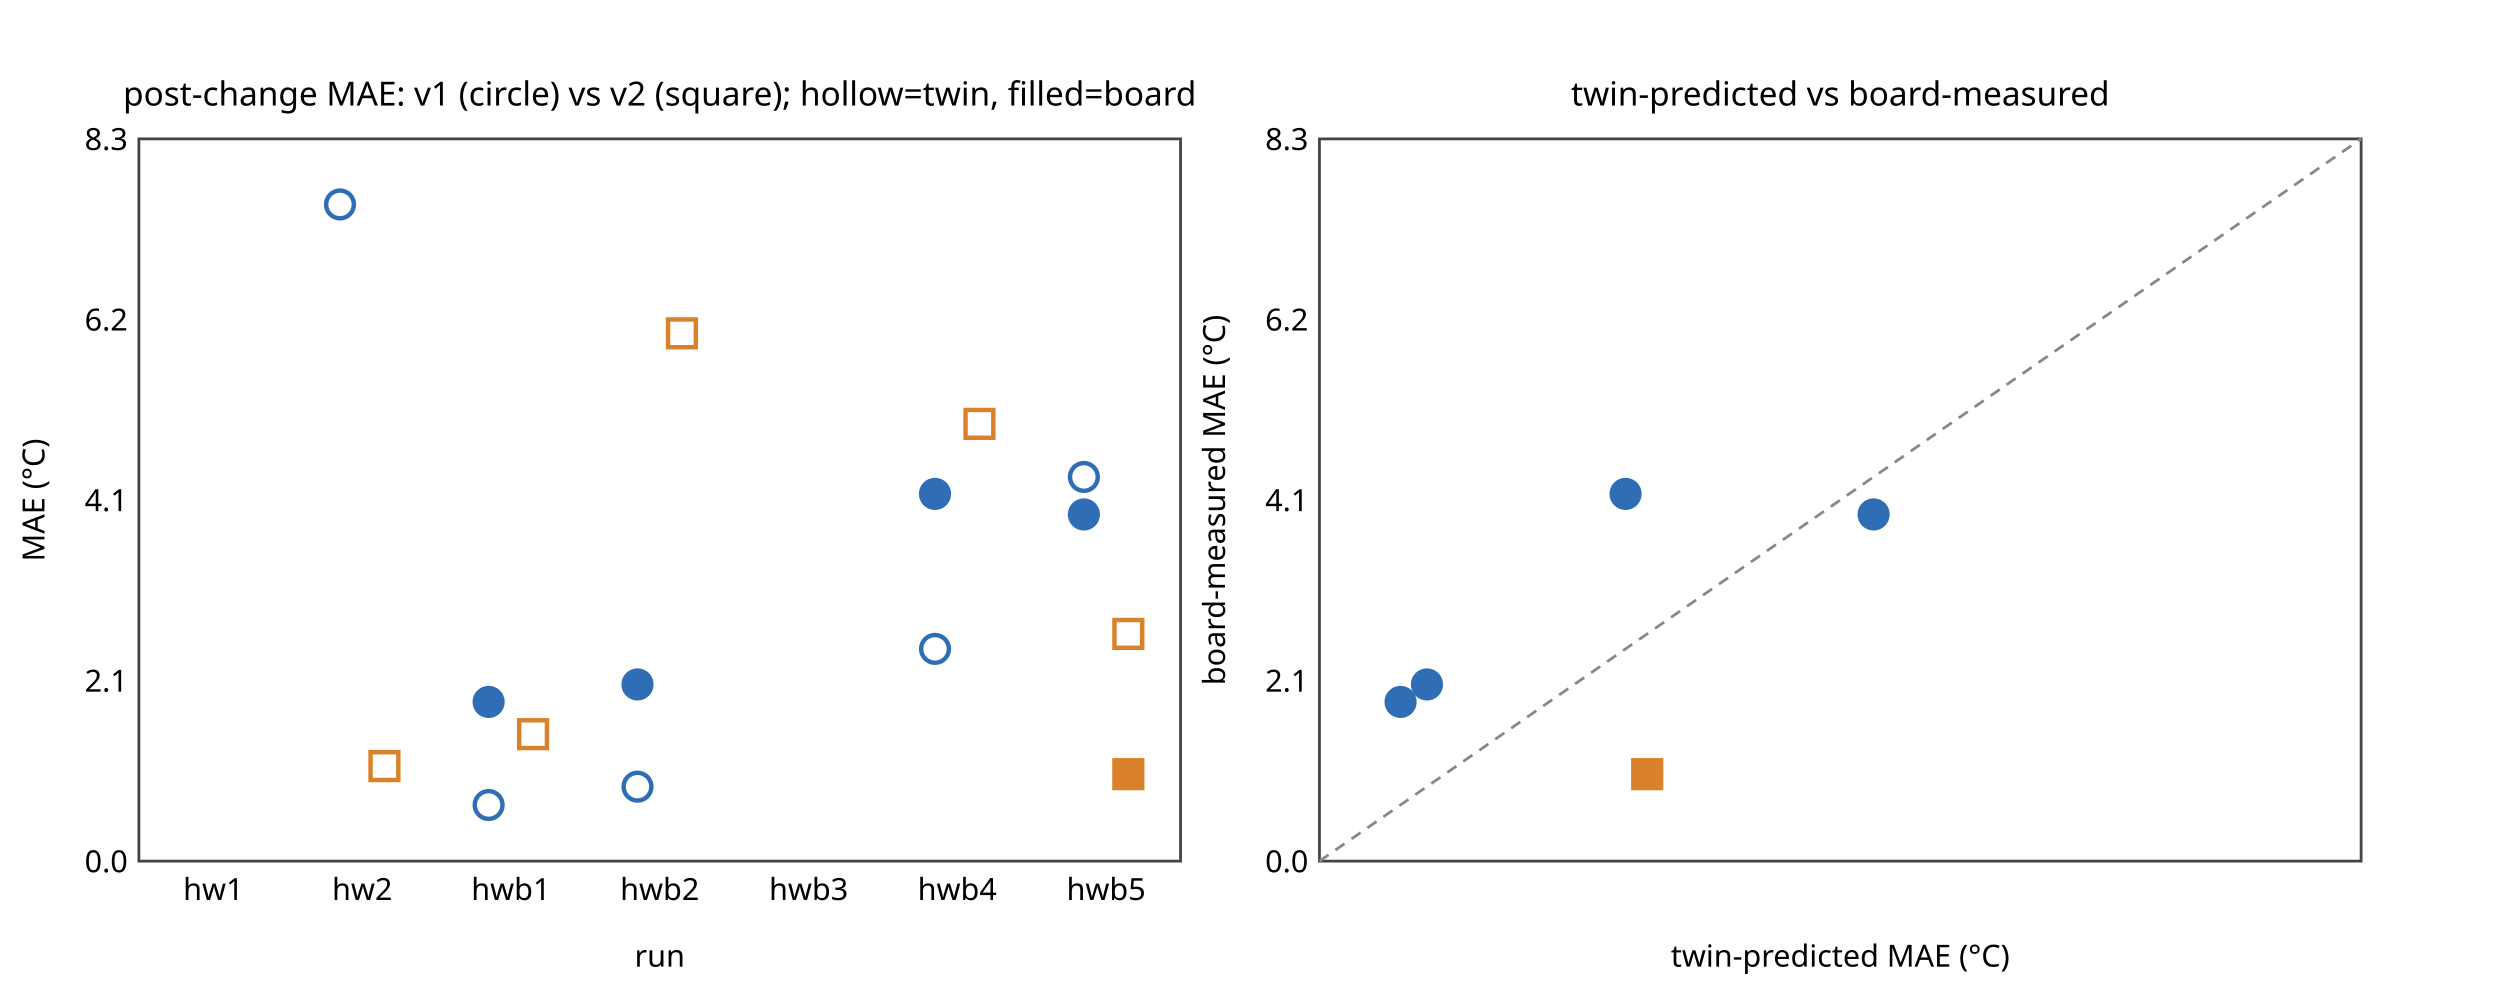
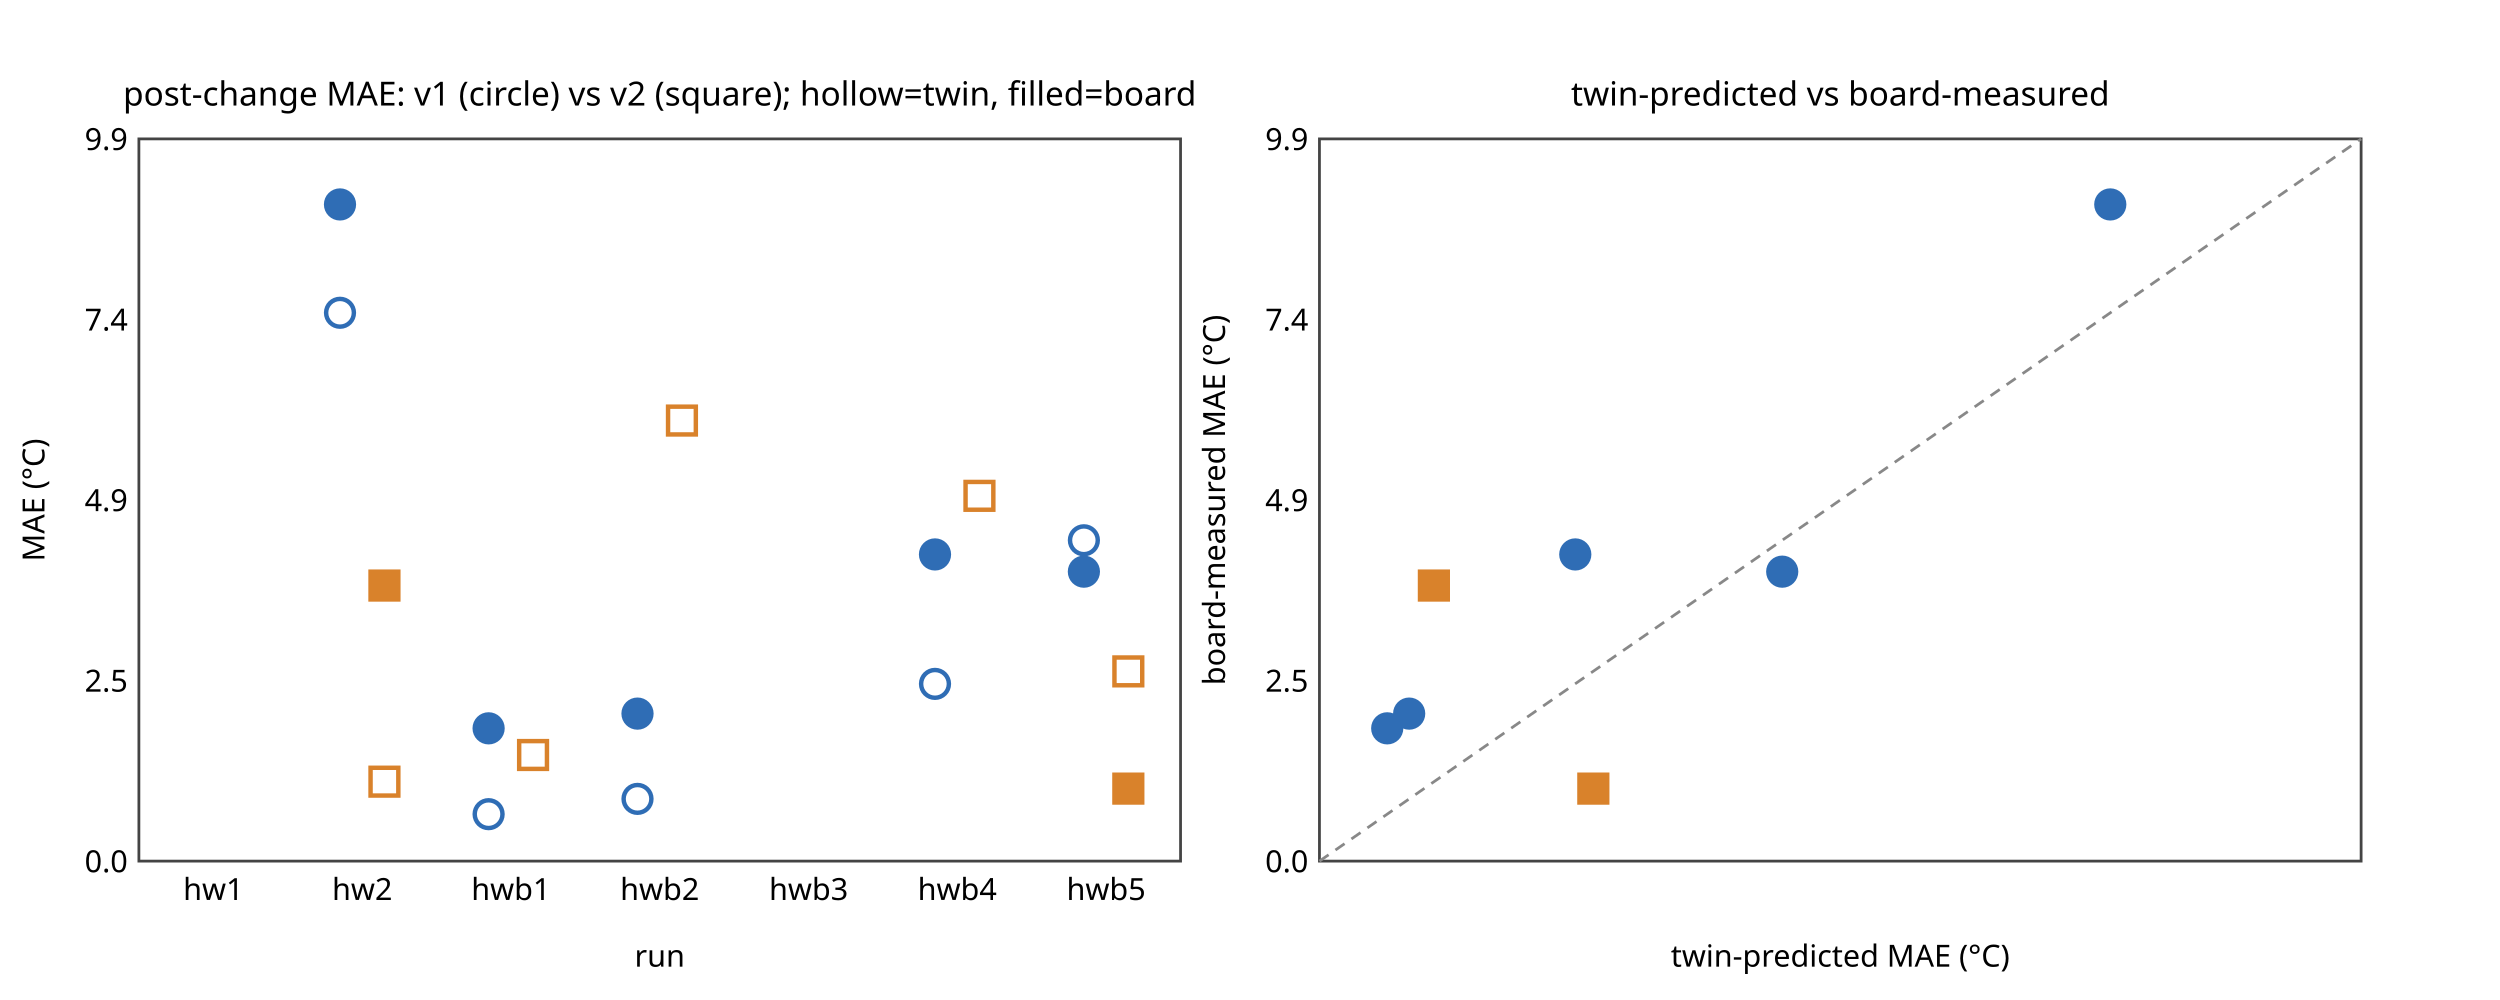
<svg xmlns="http://www.w3.org/2000/svg" width="900" height="360" viewBox="0 0 900 360" font-family="sans-serif" font-size="11">
  <rect width="900" height="360" fill="#ffffff" />
  <rect x="50.0" y="50" width="375.0" height="260" fill="none" stroke="#444" />
  <text x="237.5" y="38" text-anchor="middle" font-size="12">post-change MAE: v1 (circle) vs v2 (square); hollow=twin, filled=board</text>
  <text x="237.5" y="348" text-anchor="middle">run</text>
  <text x="16.0" y="180.0" text-anchor="middle" transform="rotate(-90 16.0 180.0)">MAE (°C)</text>
  <text x="46.0" y="314.0" text-anchor="end">0.0</text>
-   <text x="46.0" y="249.0" text-anchor="end">2.1</text>
-   <text x="46.0" y="184.0" text-anchor="end">4.1</text>
-   <text x="46.0" y="119.0" text-anchor="end">6.2</text>
-   <text x="46.0" y="54.0" text-anchor="end">8.3</text>
+   <text x="46.0" y="249.0" text-anchor="end">2.5</text>
+   <text x="46.0" y="184.0" text-anchor="end">4.9</text>
+   <text x="46.0" y="119.0" text-anchor="end">7.4</text>
+   <text x="46.0" y="54.0" text-anchor="end">9.9</text>
  <text x="76.8" y="324" text-anchor="middle">hw1</text>
  <text x="130.4" y="324" text-anchor="middle">hw2</text>
-   <circle cx="122.4" cy="73.6" r="5" fill="none" stroke="#2f6db5" stroke-width="1.6" />
-   <rect x="133.4" y="270.8" width="10" height="10" fill="none" stroke="#d9822b" stroke-width="1.6" />
+   <circle cx="122.4" cy="112.6" r="5" fill="none" stroke="#2f6db5" stroke-width="1.6" />
+   <circle cx="122.4" cy="73.6" r="5" fill="#2f6db5" stroke="#2f6db5" stroke-width="1.6" />
+   <rect x="133.4" y="276.4" width="10" height="10" fill="none" stroke="#d9822b" stroke-width="1.6" />
+   <rect x="133.4" y="205.8" width="10" height="10" fill="#d9822b" stroke="#d9822b" stroke-width="1.6" />
  <text x="183.9" y="324" text-anchor="middle">hwb1</text>
-   <circle cx="175.9" cy="289.8" r="5" fill="none" stroke="#2f6db5" stroke-width="1.6" />
-   <circle cx="175.9" cy="252.7" r="5" fill="#2f6db5" stroke="#2f6db5" stroke-width="1.6" />
-   <rect x="186.9" y="259.3" width="10" height="10" fill="none" stroke="#d9822b" stroke-width="1.6" />
+   <circle cx="175.9" cy="293.1" r="5" fill="none" stroke="#2f6db5" stroke-width="1.6" />
+   <circle cx="175.9" cy="262.2" r="5" fill="#2f6db5" stroke="#2f6db5" stroke-width="1.6" />
+   <rect x="186.9" y="266.8" width="10" height="10" fill="none" stroke="#d9822b" stroke-width="1.6" />
  <text x="237.5" y="324" text-anchor="middle">hwb2</text>
-   <circle cx="229.5" cy="283.2" r="5" fill="none" stroke="#2f6db5" stroke-width="1.6" />
-   <circle cx="229.5" cy="246.4" r="5" fill="#2f6db5" stroke="#2f6db5" stroke-width="1.6" />
-   <rect x="240.5" y="115.0" width="10" height="10" fill="none" stroke="#d9822b" stroke-width="1.6" />
+   <circle cx="229.5" cy="287.6" r="5" fill="none" stroke="#2f6db5" stroke-width="1.6" />
+   <circle cx="229.5" cy="256.9" r="5" fill="#2f6db5" stroke="#2f6db5" stroke-width="1.6" />
+   <rect x="240.5" y="146.4" width="10" height="10" fill="none" stroke="#d9822b" stroke-width="1.6" />
  <text x="291.1" y="324" text-anchor="middle">hwb3</text>
  <text x="344.6" y="324" text-anchor="middle">hwb4</text>
-   <circle cx="336.6" cy="233.6" r="5" fill="none" stroke="#2f6db5" stroke-width="1.6" />
-   <circle cx="336.6" cy="177.8" r="5" fill="#2f6db5" stroke="#2f6db5" stroke-width="1.6" />
-   <rect x="347.6" y="147.6" width="10" height="10" fill="none" stroke="#d9822b" stroke-width="1.6" />
+   <circle cx="336.6" cy="246.2" r="5" fill="none" stroke="#2f6db5" stroke-width="1.6" />
+   <circle cx="336.6" cy="199.6" r="5" fill="#2f6db5" stroke="#2f6db5" stroke-width="1.6" />
+   <rect x="347.6" y="173.5" width="10" height="10" fill="none" stroke="#d9822b" stroke-width="1.6" />
  <text x="398.2" y="324" text-anchor="middle">hwb5</text>
-   <circle cx="390.2" cy="171.7" r="5" fill="none" stroke="#2f6db5" stroke-width="1.6" />
-   <circle cx="390.2" cy="185.2" r="5" fill="#2f6db5" stroke="#2f6db5" stroke-width="1.6" />
-   <rect x="401.2" y="223.2" width="10" height="10" fill="none" stroke="#d9822b" stroke-width="1.6" />
-   <rect x="401.2" y="273.7" width="10" height="10" fill="#d9822b" stroke="#d9822b" stroke-width="1.6" />
+   <circle cx="390.2" cy="194.5" r="5" fill="none" stroke="#2f6db5" stroke-width="1.6" />
+   <circle cx="390.2" cy="205.8" r="5" fill="#2f6db5" stroke="#2f6db5" stroke-width="1.6" />
+   <rect x="401.2" y="236.7" width="10" height="10" fill="none" stroke="#d9822b" stroke-width="1.6" />
+   <rect x="401.2" y="278.9" width="10" height="10" fill="#d9822b" stroke="#d9822b" stroke-width="1.6" />
  <rect x="475.0" y="50" width="375.0" height="260" fill="none" stroke="#444" />
  <text x="662.5" y="38" text-anchor="middle" font-size="12">twin-predicted vs board-measured</text>
  <text x="662.5" y="348" text-anchor="middle">twin-predicted MAE (°C)</text>
  <text x="441.0" y="180.0" text-anchor="middle" transform="rotate(-90 441.0 180.0)">board-measured MAE (°C)</text>
  <text x="471.0" y="314.0" text-anchor="end">0.0</text>
-   <text x="471.0" y="249.0" text-anchor="end">2.1</text>
-   <text x="471.0" y="184.0" text-anchor="end">4.1</text>
-   <text x="471.0" y="119.0" text-anchor="end">6.2</text>
-   <text x="471.0" y="54.0" text-anchor="end">8.3</text>
+   <text x="471.0" y="249.0" text-anchor="end">2.5</text>
+   <text x="471.0" y="184.0" text-anchor="end">4.9</text>
+   <text x="471.0" y="119.0" text-anchor="end">7.4</text>
+   <text x="471.0" y="54.0" text-anchor="end">9.9</text>
  <line x1="475.0" y1="310" x2="850.0" y2="50" stroke="#888" stroke-dasharray="4 3" />
-   <circle cx="504.2" cy="252.7" r="5" fill="#2f6db5" stroke="#2f6db5" stroke-width="1.6" />
-   <circle cx="513.7" cy="246.4" r="5" fill="#2f6db5" stroke="#2f6db5" stroke-width="1.6" />
-   <circle cx="585.2" cy="177.8" r="5" fill="#2f6db5" stroke="#2f6db5" stroke-width="1.6" />
-   <circle cx="674.5" cy="185.2" r="5" fill="#2f6db5" stroke="#2f6db5" stroke-width="1.6" />
-   <rect x="588.0" y="273.7" width="10" height="10" fill="#d9822b" stroke="#d9822b" stroke-width="1.6" />
+   <circle cx="759.7" cy="73.6" r="5" fill="#2f6db5" stroke="#2f6db5" stroke-width="1.6" />
+   <rect x="511.2" y="205.8" width="10" height="10" fill="#d9822b" stroke="#d9822b" stroke-width="1.6" />
+   <circle cx="499.4" cy="262.2" r="5" fill="#2f6db5" stroke="#2f6db5" stroke-width="1.6" />
+   <circle cx="507.3" cy="256.9" r="5" fill="#2f6db5" stroke="#2f6db5" stroke-width="1.6" />
+   <circle cx="567.1" cy="199.6" r="5" fill="#2f6db5" stroke="#2f6db5" stroke-width="1.6" />
+   <circle cx="641.6" cy="205.8" r="5" fill="#2f6db5" stroke="#2f6db5" stroke-width="1.6" />
+   <rect x="568.6" y="278.9" width="10" height="10" fill="#d9822b" stroke="#d9822b" stroke-width="1.6" />
</svg>
